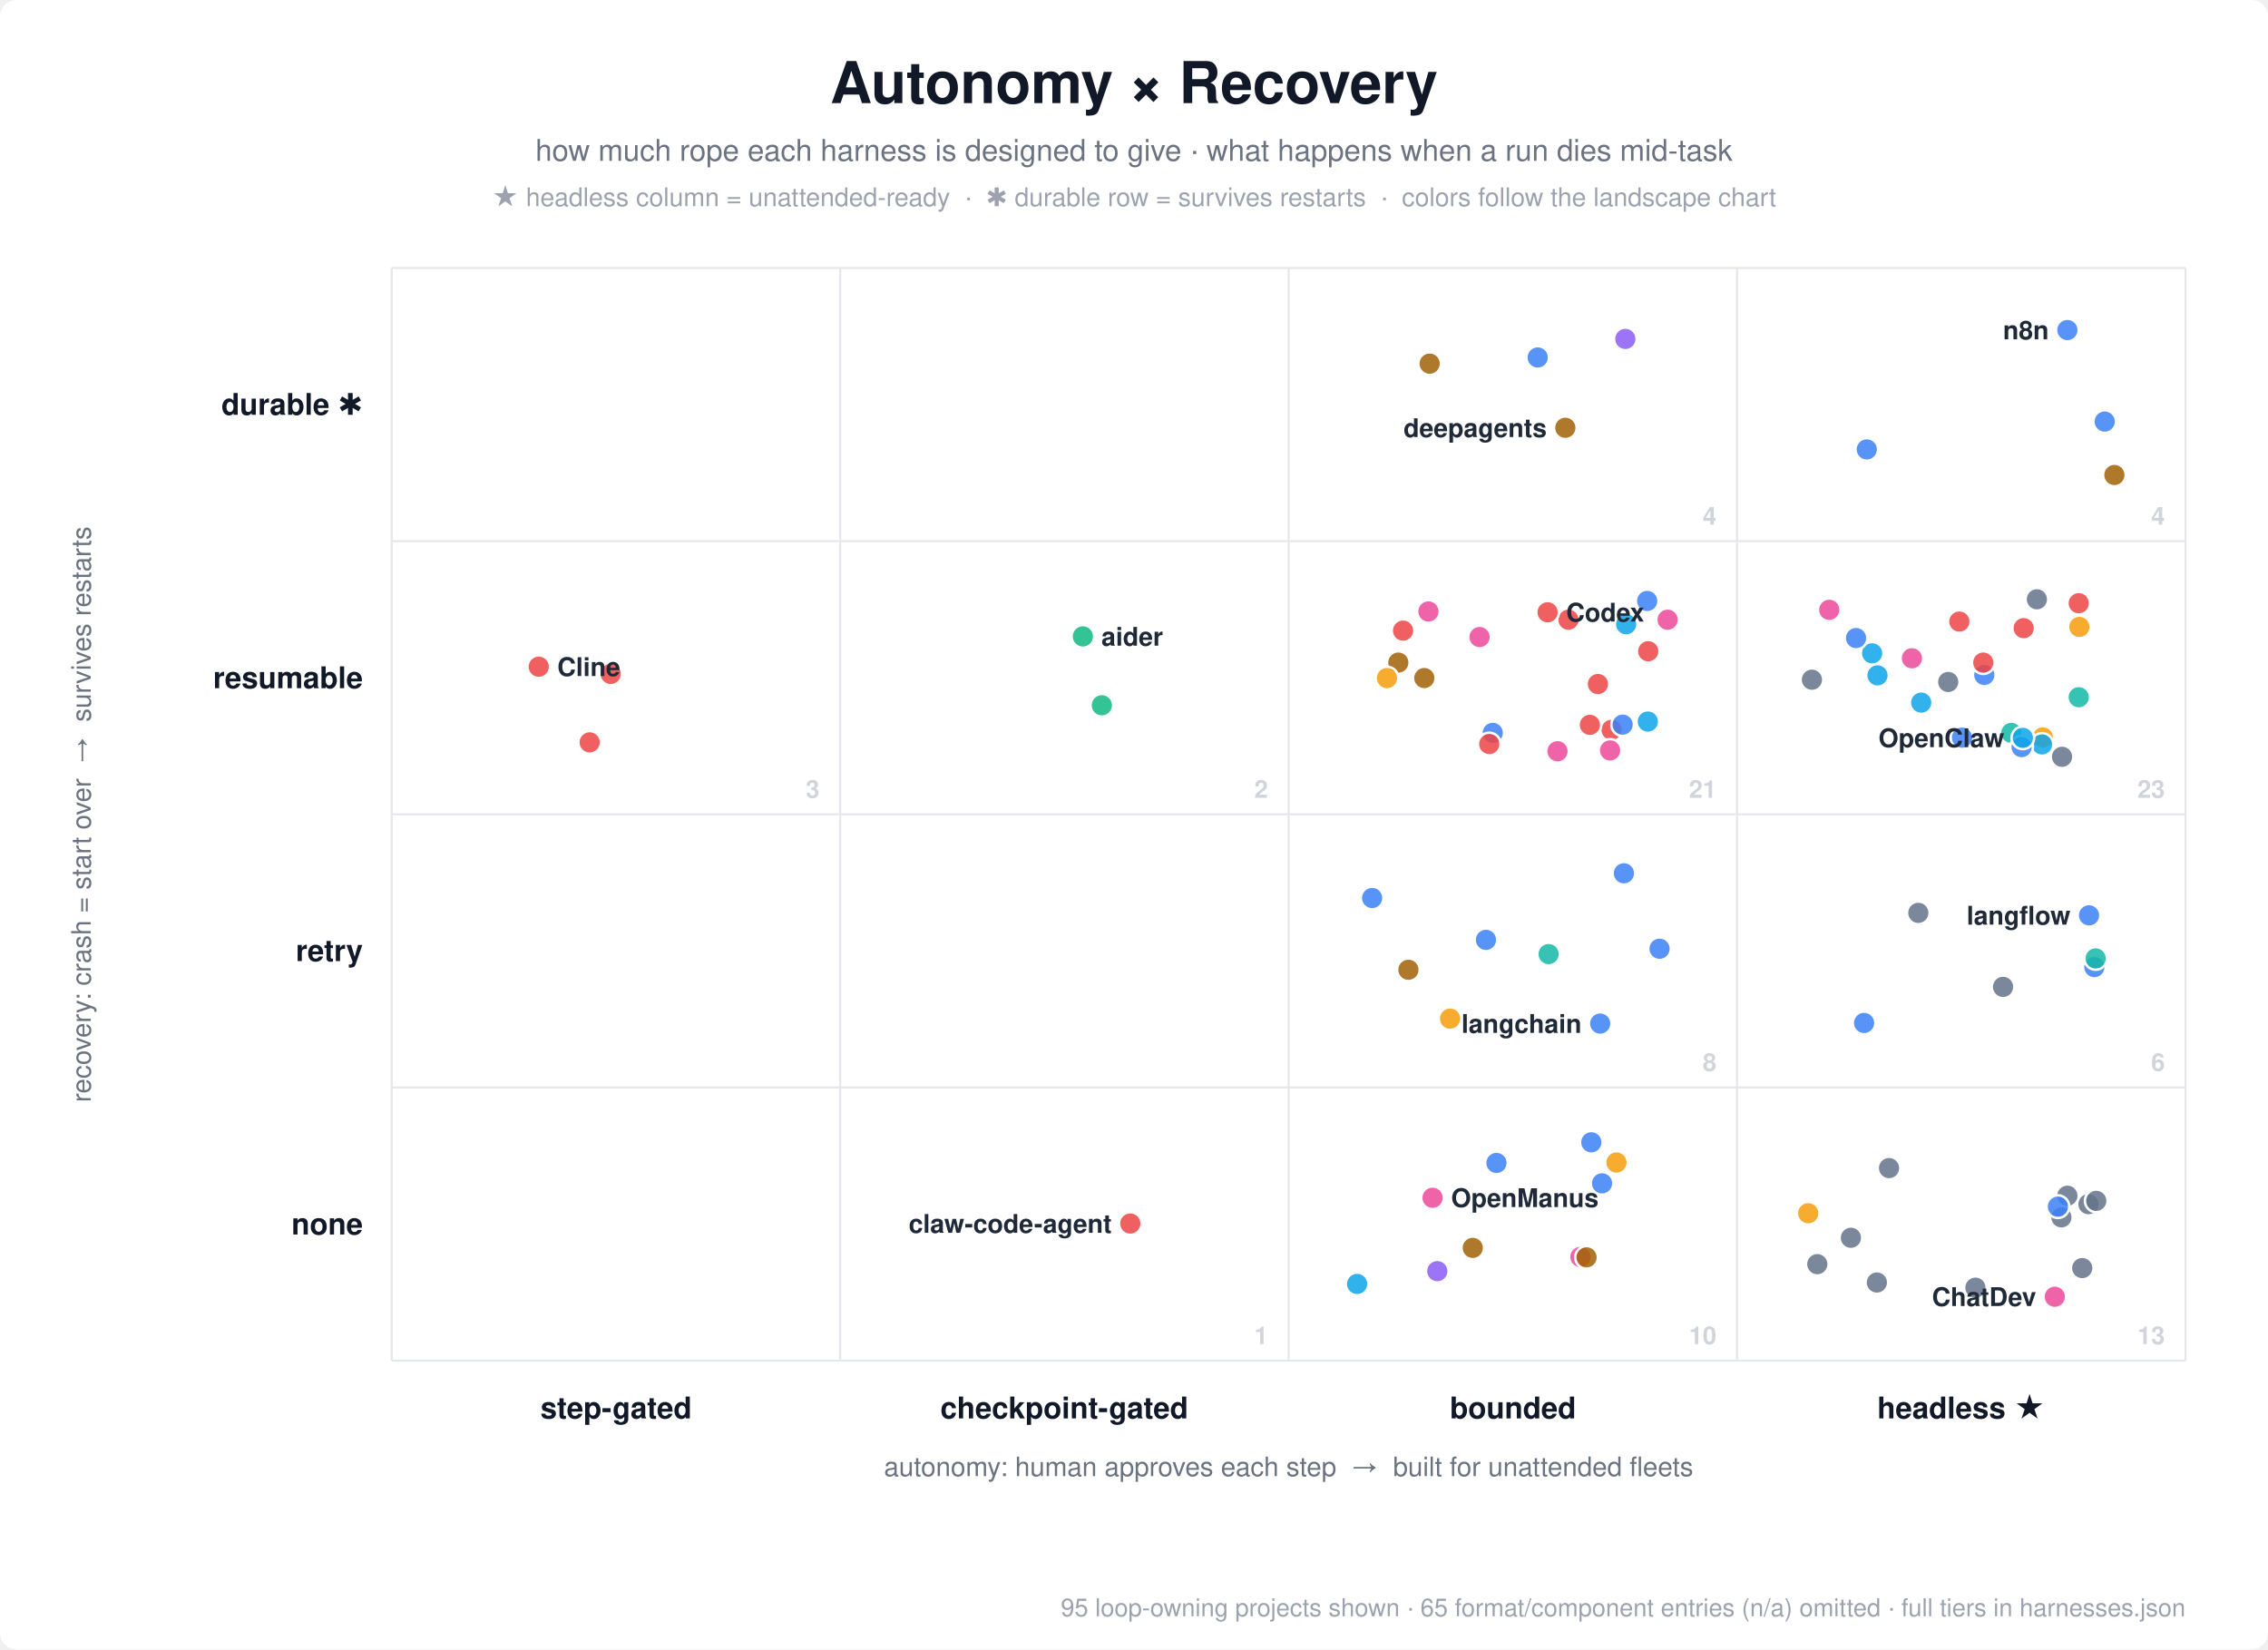
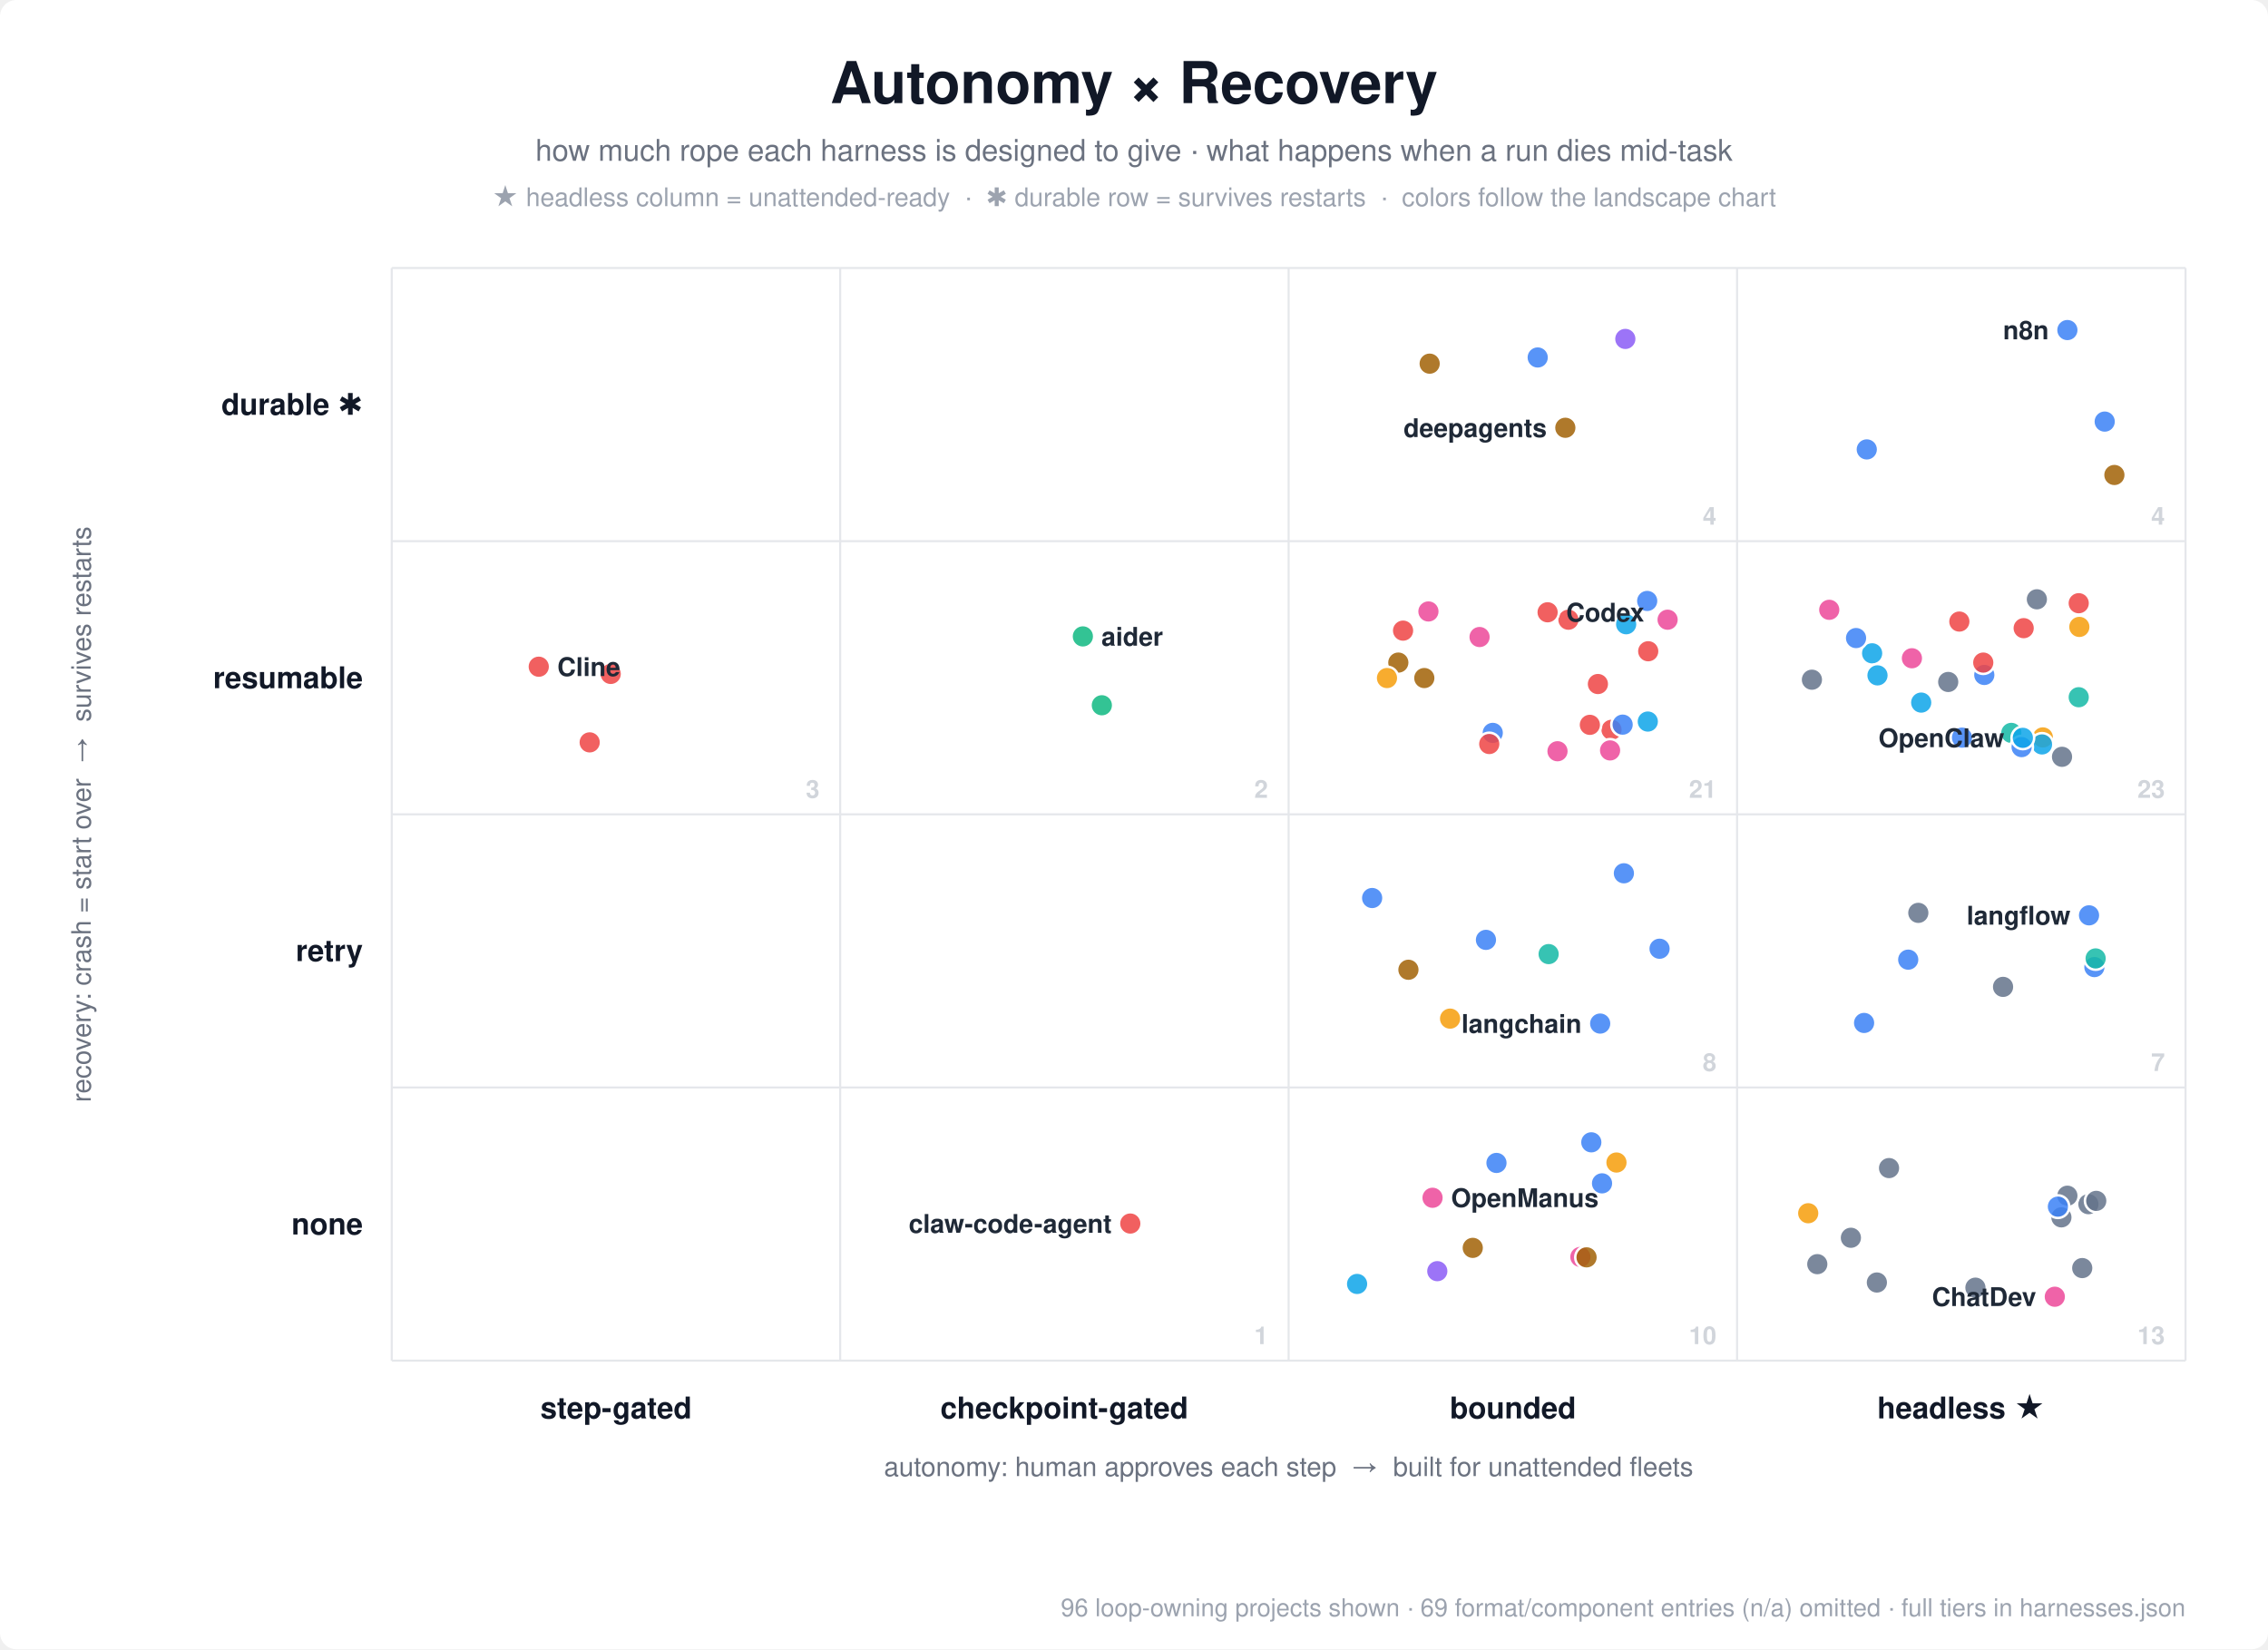
<svg xmlns="http://www.w3.org/2000/svg" viewBox="0 0 1100 800" font-family="-apple-system, 'Segoe UI', Helvetica, Arial, sans-serif">
  <rect width="1100" height="800" fill="#ffffff" rx="8" />
  <text x="550.0" y="50" text-anchor="middle" font-size="28" font-weight="700" fill="#111827">Autonomy × Recovery</text>
  <text x="550.0" y="78" text-anchor="middle" font-size="14.5" fill="#6b7280">how much rope each harness is designed to give · what happens when a run dies mid-task</text>
  <text x="550.0" y="100" text-anchor="middle" font-size="12.5" fill="#9ca3af">★ headless column = unattended-ready  ·  ✱ durable row = survives restarts  ·  colors follow the landscape chart</text>
  <line x1="190.0" y1="130" x2="190.0" y2="660" stroke="#e5e7eb" stroke-width="1" />
  <line x1="407.5" y1="130" x2="407.5" y2="660" stroke="#e5e7eb" stroke-width="1" />
  <line x1="625.0" y1="130" x2="625.0" y2="660" stroke="#e5e7eb" stroke-width="1" />
  <line x1="842.5" y1="130" x2="842.5" y2="660" stroke="#e5e7eb" stroke-width="1" />
  <line x1="1060.0" y1="130" x2="1060.0" y2="660" stroke="#e5e7eb" stroke-width="1" />
  <line x1="190" y1="130.0" x2="1060" y2="130.0" stroke="#e5e7eb" stroke-width="1" />
  <line x1="190" y1="262.5" x2="1060" y2="262.5" stroke="#e5e7eb" stroke-width="1" />
  <line x1="190" y1="395.0" x2="1060" y2="395.0" stroke="#e5e7eb" stroke-width="1" />
  <line x1="190" y1="527.5" x2="1060" y2="527.5" stroke="#e5e7eb" stroke-width="1" />
  <line x1="190" y1="660.0" x2="1060" y2="660.0" stroke="#e5e7eb" stroke-width="1" />
  <text x="298.8" y="688" text-anchor="middle" font-size="14.5" font-weight="600" fill="#111827">step-gated</text>
  <text x="516.2" y="688" text-anchor="middle" font-size="14.5" font-weight="600" fill="#111827">checkpoint-gated</text>
  <text x="733.8" y="688" text-anchor="middle" font-size="14.5" font-weight="600" fill="#111827">bounded</text>
  <text x="951.2" y="688" text-anchor="middle" font-size="14.5" font-weight="600" fill="#111827">headless ★</text>
  <text x="625.0" y="716" text-anchor="middle" font-size="13" fill="#6b7280">autonomy: human approves each step  →  built for unattended fleets</text>
  <text x="176" y="598.8" text-anchor="end" font-size="14.5" font-weight="600" fill="#111827">none</text>
  <text x="176" y="466.2" text-anchor="end" font-size="14.5" font-weight="600" fill="#111827">retry</text>
  <text x="176" y="333.8" text-anchor="end" font-size="14.5" font-weight="600" fill="#111827">resumable</text>
  <text x="176" y="201.2" text-anchor="end" font-size="14.5" font-weight="600" fill="#111827">durable ✱</text>
  <text x="44" y="395" font-size="13" fill="#6b7280" transform="rotate(-90 44 395)" text-anchor="middle">recovery: crash = start over  →  survives restarts</text>
  <text x="832.5" y="652.0" text-anchor="end" font-size="12" fill="#d1d5db" font-weight="700">10</text>
  <text x="832.5" y="254.5" text-anchor="end" font-size="12" fill="#d1d5db" font-weight="700">4</text>
  <text x="832.5" y="387.0" text-anchor="end" font-size="12" fill="#d1d5db" font-weight="700">21</text>
  <text x="397.5" y="387.0" text-anchor="end" font-size="12" fill="#d1d5db" font-weight="700">3</text>
  <text x="1050.0" y="387.0" text-anchor="end" font-size="12" fill="#d1d5db" font-weight="700">23</text>
  <text x="615.0" y="652.0" text-anchor="end" font-size="12" fill="#d1d5db" font-weight="700">1</text>
  <text x="832.5" y="519.5" text-anchor="end" font-size="12" fill="#d1d5db" font-weight="700">8</text>
  <text x="1050.0" y="652.0" text-anchor="end" font-size="12" fill="#d1d5db" font-weight="700">13</text>
  <text x="1050.0" y="254.5" text-anchor="end" font-size="12" fill="#d1d5db" font-weight="700">4</text>
-   <text x="1050.0" y="519.5" text-anchor="end" font-size="12" fill="#d1d5db" font-weight="700">6</text>
+   <text x="1050.0" y="519.5" text-anchor="end" font-size="12" fill="#d1d5db" font-weight="700">7</text>
  <text x="615.0" y="387.0" text-anchor="end" font-size="12" fill="#d1d5db" font-weight="700">2</text>
  <circle cx="958.1" cy="624.6" r="5.5" fill="#64748b" fill-opacity="0.85" stroke="#ffffff" stroke-width="1.2" />
  <circle cx="931.8" cy="340.8" r="5.5" fill="#0ea5e9" fill-opacity="0.85" stroke="#ffffff" stroke-width="1.2" />
  <circle cx="916.2" cy="566.6" r="5.5" fill="#64748b" fill-opacity="0.85" stroke="#ffffff" stroke-width="1.2" />
  <circle cx="897.7" cy="600.4" r="5.5" fill="#64748b" fill-opacity="0.85" stroke="#ffffff" stroke-width="1.2" />
  <circle cx="703.3" cy="494.1" r="5.5" fill="#f59e0b" fill-opacity="0.85" stroke="#ffffff" stroke-width="1.2" />
  <circle cx="1009.9" cy="615.1" r="5.5" fill="#64748b" fill-opacity="0.85" stroke="#ffffff" stroke-width="1.2" />
  <circle cx="725.8" cy="564.1" r="5.5" fill="#3b82f6" fill-opacity="0.85" stroke="#ffffff" stroke-width="1.2" />
  <circle cx="887.2" cy="295.8" r="5.5" fill="#ec4899" fill-opacity="0.85" stroke="#ffffff" stroke-width="1.2" />
  <circle cx="971.5" cy="478.7" r="5.5" fill="#64748b" fill-opacity="0.85" stroke="#ffffff" stroke-width="1.2" />
  <circle cx="784.0" cy="563.9" r="5.5" fill="#f59e0b" fill-opacity="0.85" stroke="#ffffff" stroke-width="1.2" />
  <circle cx="781.6" cy="354.0" r="5.5" fill="#ef4444" fill-opacity="0.85" stroke="#ffffff" stroke-width="1.2" />
  <circle cx="975.5" cy="355.5" r="5.5" fill="#14b8a6" fill-opacity="0.85" stroke="#ffffff" stroke-width="1.2" />
  <circle cx="777.0" cy="574.0" r="5.5" fill="#3b82f6" fill-opacity="0.85" stroke="#ffffff" stroke-width="1.2" />
  <circle cx="697.1" cy="616.6" r="5.5" fill="#8b5cf6" fill-opacity="0.85" stroke="#ffffff" stroke-width="1.2" />
  <circle cx="877.0" cy="588.5" r="5.5" fill="#f59e0b" fill-opacity="0.85" stroke="#ffffff" stroke-width="1.2" />
  <circle cx="548.2" cy="593.5" r="5.5" fill="#ef4444" fill-opacity="0.85" stroke="#ffffff" stroke-width="1.2" />
  <circle cx="788.3" cy="164.4" r="5.5" fill="#8b5cf6" fill-opacity="0.85" stroke="#ffffff" stroke-width="1.2" />
  <circle cx="881.4" cy="613.2" r="5.5" fill="#64748b" fill-opacity="0.85" stroke="#ffffff" stroke-width="1.2" />
  <circle cx="714.3" cy="605.3" r="5.5" fill="#a16207" fill-opacity="0.85" stroke="#ffffff" stroke-width="1.2" />
  <circle cx="878.8" cy="329.7" r="5.5" fill="#64748b" fill-opacity="0.85" stroke="#ffffff" stroke-width="1.2" />
  <circle cx="1012.9" cy="584.1" r="5.5" fill="#64748b" fill-opacity="0.85" stroke="#ffffff" stroke-width="1.2" />
  <circle cx="910.3" cy="622.1" r="5.5" fill="#64748b" fill-opacity="0.85" stroke="#ffffff" stroke-width="1.2" />
  <circle cx="930.4" cy="442.8" r="5.5" fill="#64748b" fill-opacity="0.85" stroke="#ffffff" stroke-width="1.2" />
  <circle cx="1016.7" cy="582.5" r="5.5" fill="#64748b" fill-opacity="0.85" stroke="#ffffff" stroke-width="1.2" />
  <circle cx="658.2" cy="622.8" r="5.5" fill="#0ea5e9" fill-opacity="0.85" stroke="#ffffff" stroke-width="1.2" />
  <circle cx="1002.7" cy="580.0" r="5.5" fill="#64748b" fill-opacity="0.85" stroke="#ffffff" stroke-width="1.2" />
  <circle cx="1000.1" cy="367.1" r="5.5" fill="#64748b" fill-opacity="0.85" stroke="#ffffff" stroke-width="1.2" />
  <circle cx="798.9" cy="291.5" r="5.5" fill="#3b82f6" fill-opacity="0.85" stroke="#ffffff" stroke-width="1.2" />
  <circle cx="999.8" cy="590.5" r="5.5" fill="#64748b" fill-opacity="0.85" stroke="#ffffff" stroke-width="1.2" />
  <circle cx="678.2" cy="321.4" r="5.5" fill="#a16207" fill-opacity="0.85" stroke="#ffffff" stroke-width="1.2" />
  <circle cx="787.6" cy="423.6" r="5.5" fill="#3b82f6" fill-opacity="0.85" stroke="#ffffff" stroke-width="1.2" />
  <circle cx="998.1" cy="585.3" r="5.5" fill="#3b82f6" fill-opacity="0.85" stroke="#ffffff" stroke-width="1.2" />
  <circle cx="1025.5" cy="230.4" r="5.5" fill="#a16207" fill-opacity="0.85" stroke="#ffffff" stroke-width="1.2" />
  <circle cx="987.9" cy="290.7" r="5.5" fill="#64748b" fill-opacity="0.85" stroke="#ffffff" stroke-width="1.2" />
  <circle cx="690.8" cy="328.9" r="5.5" fill="#a16207" fill-opacity="0.85" stroke="#ffffff" stroke-width="1.2" />
  <circle cx="724.0" cy="355.5" r="5.5" fill="#3b82f6" fill-opacity="0.85" stroke="#ffffff" stroke-width="1.2" />
  <circle cx="1015.8" cy="469.1" r="5.5" fill="#3b82f6" fill-opacity="0.85" stroke="#ffffff" stroke-width="1.2" />
  <circle cx="990.8" cy="357.7" r="5.5" fill="#f59e0b" fill-opacity="0.85" stroke="#ffffff" stroke-width="1.2" />
  <circle cx="1016.4" cy="464.9" r="5.5" fill="#14b8a6" fill-opacity="0.85" stroke="#ffffff" stroke-width="1.2" />
  <circle cx="672.7" cy="328.9" r="5.5" fill="#f59e0b" fill-opacity="0.85" stroke="#ffffff" stroke-width="1.2" />
  <circle cx="766.5" cy="609.7" r="5.5" fill="#ec4899" fill-opacity="0.85" stroke="#ffffff" stroke-width="1.2" />
  <circle cx="808.8" cy="300.6" r="5.5" fill="#ec4899" fill-opacity="0.85" stroke="#ffffff" stroke-width="1.2" />
  <circle cx="717.6" cy="309.0" r="5.5" fill="#ec4899" fill-opacity="0.85" stroke="#ffffff" stroke-width="1.2" />
  <circle cx="951.6" cy="357.8" r="5.5" fill="#3b82f6" fill-opacity="0.85" stroke="#ffffff" stroke-width="1.2" />
  <circle cx="799.2" cy="350.0" r="5.5" fill="#0ea5e9" fill-opacity="0.85" stroke="#ffffff" stroke-width="1.2" />
  <circle cx="944.9" cy="330.8" r="5.5" fill="#64748b" fill-opacity="0.85" stroke="#ffffff" stroke-width="1.2" />
  <circle cx="788.7" cy="302.8" r="5.5" fill="#0ea5e9" fill-opacity="0.85" stroke="#ffffff" stroke-width="1.2" />
  <circle cx="990.4" cy="361.1" r="5.5" fill="#0ea5e9" fill-opacity="0.85" stroke="#ffffff" stroke-width="1.2" />
  <circle cx="693.4" cy="176.4" r="5.5" fill="#a16207" fill-opacity="0.85" stroke="#ffffff" stroke-width="1.2" />
  <circle cx="1008.5" cy="304.1" r="5.5" fill="#f59e0b" fill-opacity="0.85" stroke="#ffffff" stroke-width="1.2" />
  <circle cx="980.5" cy="362.4" r="5.5" fill="#3b82f6" fill-opacity="0.85" stroke="#ffffff" stroke-width="1.2" />
  <circle cx="962.4" cy="327.4" r="5.5" fill="#3b82f6" fill-opacity="0.85" stroke="#ffffff" stroke-width="1.2" />
  <circle cx="771.8" cy="554.1" r="5.5" fill="#3b82f6" fill-opacity="0.85" stroke="#ffffff" stroke-width="1.2" />
  <circle cx="296.2" cy="326.9" r="5.5" fill="#ef4444" fill-opacity="0.85" stroke="#ffffff" stroke-width="1.2" />
  <circle cx="905.4" cy="218.0" r="5.5" fill="#3b82f6" fill-opacity="0.85" stroke="#ffffff" stroke-width="1.2" />
  <circle cx="683.1" cy="470.4" r="5.5" fill="#a16207" fill-opacity="0.85" stroke="#ffffff" stroke-width="1.2" />
  <circle cx="961.9" cy="321.4" r="5.5" fill="#ef4444" fill-opacity="0.85" stroke="#ffffff" stroke-width="1.2" />
  <circle cx="286.0" cy="360.1" r="5.5" fill="#ef4444" fill-opacity="0.85" stroke="#ffffff" stroke-width="1.2" />
  <circle cx="799.4" cy="315.9" r="5.5" fill="#ef4444" fill-opacity="0.85" stroke="#ffffff" stroke-width="1.2" />
  <circle cx="745.8" cy="173.4" r="5.5" fill="#3b82f6" fill-opacity="0.85" stroke="#ffffff" stroke-width="1.2" />
  <circle cx="760.7" cy="300.6" r="5.5" fill="#ef4444" fill-opacity="0.85" stroke="#ffffff" stroke-width="1.2" />
  <circle cx="722.3" cy="360.9" r="5.5" fill="#ef4444" fill-opacity="0.85" stroke="#ffffff" stroke-width="1.2" />
  <circle cx="720.7" cy="455.9" r="5.5" fill="#3b82f6" fill-opacity="0.85" stroke="#ffffff" stroke-width="1.2" />
  <circle cx="759.2" cy="207.5" r="5.5" fill="#a16207" fill-opacity="0.85" stroke="#ffffff" stroke-width="1.2" />
  <circle cx="769.5" cy="609.9" r="5.5" fill="#a16207" fill-opacity="0.85" stroke="#ffffff" stroke-width="1.2" />
  <circle cx="692.8" cy="296.6" r="5.5" fill="#ec4899" fill-opacity="0.85" stroke="#ffffff" stroke-width="1.2" />
  <circle cx="751.1" cy="462.8" r="5.5" fill="#14b8a6" fill-opacity="0.85" stroke="#ffffff" stroke-width="1.2" />
  <circle cx="996.6" cy="629.0" r="5.5" fill="#ec4899" fill-opacity="0.85" stroke="#ffffff" stroke-width="1.2" />
  <circle cx="534.4" cy="342.1" r="5.5" fill="#10b981" fill-opacity="0.85" stroke="#ffffff" stroke-width="1.2" />
  <circle cx="908.0" cy="316.9" r="5.5" fill="#0ea5e9" fill-opacity="0.85" stroke="#ffffff" stroke-width="1.2" />
  <circle cx="1020.8" cy="204.5" r="5.5" fill="#3b82f6" fill-opacity="0.85" stroke="#ffffff" stroke-width="1.2" />
  <circle cx="787.0" cy="351.5" r="5.5" fill="#3b82f6" fill-opacity="0.85" stroke="#ffffff" stroke-width="1.2" />
  <circle cx="525.2" cy="308.7" r="5.5" fill="#10b981" fill-opacity="0.85" stroke="#ffffff" stroke-width="1.2" />
  <circle cx="665.5" cy="435.6" r="5.5" fill="#3b82f6" fill-opacity="0.85" stroke="#ffffff" stroke-width="1.2" />
  <circle cx="1008.2" cy="292.6" r="5.5" fill="#ef4444" fill-opacity="0.85" stroke="#ffffff" stroke-width="1.2" />
+   <circle cx="925.5" cy="465.5" r="5.5" fill="#3b82f6" fill-opacity="0.85" stroke="#ffffff" stroke-width="1.2" />
  <circle cx="780.9" cy="364.0" r="5.5" fill="#ec4899" fill-opacity="0.85" stroke="#ffffff" stroke-width="1.2" />
  <circle cx="694.8" cy="581.0" r="5.5" fill="#ec4899" fill-opacity="0.85" stroke="#ffffff" stroke-width="1.2" />
  <circle cx="755.4" cy="364.4" r="5.5" fill="#ec4899" fill-opacity="0.85" stroke="#ffffff" stroke-width="1.2" />
  <circle cx="261.3" cy="323.4" r="5.5" fill="#ef4444" fill-opacity="0.85" stroke="#ffffff" stroke-width="1.2" />
  <circle cx="680.5" cy="305.9" r="5.5" fill="#ef4444" fill-opacity="0.85" stroke="#ffffff" stroke-width="1.2" />
  <circle cx="927.3" cy="319.3" r="5.5" fill="#ec4899" fill-opacity="0.85" stroke="#ffffff" stroke-width="1.2" />
  <circle cx="1008.2" cy="338.2" r="5.5" fill="#14b8a6" fill-opacity="0.85" stroke="#ffffff" stroke-width="1.2" />
  <circle cx="950.3" cy="301.5" r="5.5" fill="#ef4444" fill-opacity="0.85" stroke="#ffffff" stroke-width="1.2" />
  <circle cx="771.1" cy="351.6" r="5.5" fill="#ef4444" fill-opacity="0.85" stroke="#ffffff" stroke-width="1.2" />
  <circle cx="775.0" cy="331.8" r="5.5" fill="#ef4444" fill-opacity="0.85" stroke="#ffffff" stroke-width="1.2" />
  <circle cx="804.9" cy="460.2" r="5.5" fill="#3b82f6" fill-opacity="0.85" stroke="#ffffff" stroke-width="1.2" />
  <circle cx="750.6" cy="297.0" r="5.5" fill="#ef4444" fill-opacity="0.85" stroke="#ffffff" stroke-width="1.2" />
  <circle cx="776.1" cy="496.5" r="5.5" fill="#3b82f6" fill-opacity="0.85" stroke="#ffffff" stroke-width="1.2" />
  <circle cx="904.1" cy="496.2" r="5.5" fill="#3b82f6" fill-opacity="0.85" stroke="#ffffff" stroke-width="1.2" />
  <circle cx="1013.2" cy="444.0" r="5.5" fill="#3b82f6" fill-opacity="0.85" stroke="#ffffff" stroke-width="1.2" />
  <circle cx="900.2" cy="309.5" r="5.5" fill="#3b82f6" fill-opacity="0.85" stroke="#ffffff" stroke-width="1.2" />
  <circle cx="981.5" cy="304.7" r="5.5" fill="#ef4444" fill-opacity="0.85" stroke="#ffffff" stroke-width="1.2" />
  <circle cx="1002.7" cy="160.1" r="5.5" fill="#3b82f6" fill-opacity="0.85" stroke="#ffffff" stroke-width="1.2" />
  <circle cx="910.6" cy="327.6" r="5.5" fill="#0ea5e9" fill-opacity="0.85" stroke="#ffffff" stroke-width="1.2" />
  <circle cx="981.1" cy="357.9" r="5.5" fill="#0ea5e9" fill-opacity="0.85" stroke="#ffffff" stroke-width="1.2" />
  <text x="703.8" y="585.5" text-anchor="start" font-size="12.5" font-weight="600" fill="#1f2937">OpenManus</text>
  <text x="750.2" y="212.0" text-anchor="end" font-size="12.5" font-weight="600" fill="#1f2937">deepagents</text>
  <text x="759.6" y="301.5" text-anchor="start" font-size="12.5" font-weight="600" fill="#1f2937">Codex</text>
  <text x="270.3" y="327.9" text-anchor="start" font-size="12.5" font-weight="600" fill="#1f2937">Cline</text>
  <text x="972.1" y="362.4" text-anchor="end" font-size="12.5" font-weight="600" fill="#1f2937">OpenClaw</text>
  <text x="539.2" y="598.0" text-anchor="end" font-size="12.5" font-weight="600" fill="#1f2937">claw-code-agent</text>
  <text x="767.1" y="501.0" text-anchor="end" font-size="12.5" font-weight="600" fill="#1f2937">langchain</text>
  <text x="987.6" y="633.5" text-anchor="end" font-size="12.5" font-weight="600" fill="#1f2937">ChatDev</text>
  <text x="993.7" y="164.6" text-anchor="end" font-size="12.5" font-weight="600" fill="#1f2937">n8n</text>
  <text x="1004.2" y="448.5" text-anchor="end" font-size="12.5" font-weight="600" fill="#1f2937">langflow</text>
  <text x="534.2" y="313.2" text-anchor="start" font-size="12.5" font-weight="600" fill="#1f2937">aider</text>
-   <text x="1060" y="784" text-anchor="end" font-size="12" fill="#9ca3af">95 loop-owning projects shown · 65 format/component entries (n/a) omitted · full tiers in harnesses.json</text>
+   <text x="1060" y="784" text-anchor="end" font-size="12" fill="#9ca3af">96 loop-owning projects shown · 69 format/component entries (n/a) omitted · full tiers in harnesses.json</text>
</svg>
